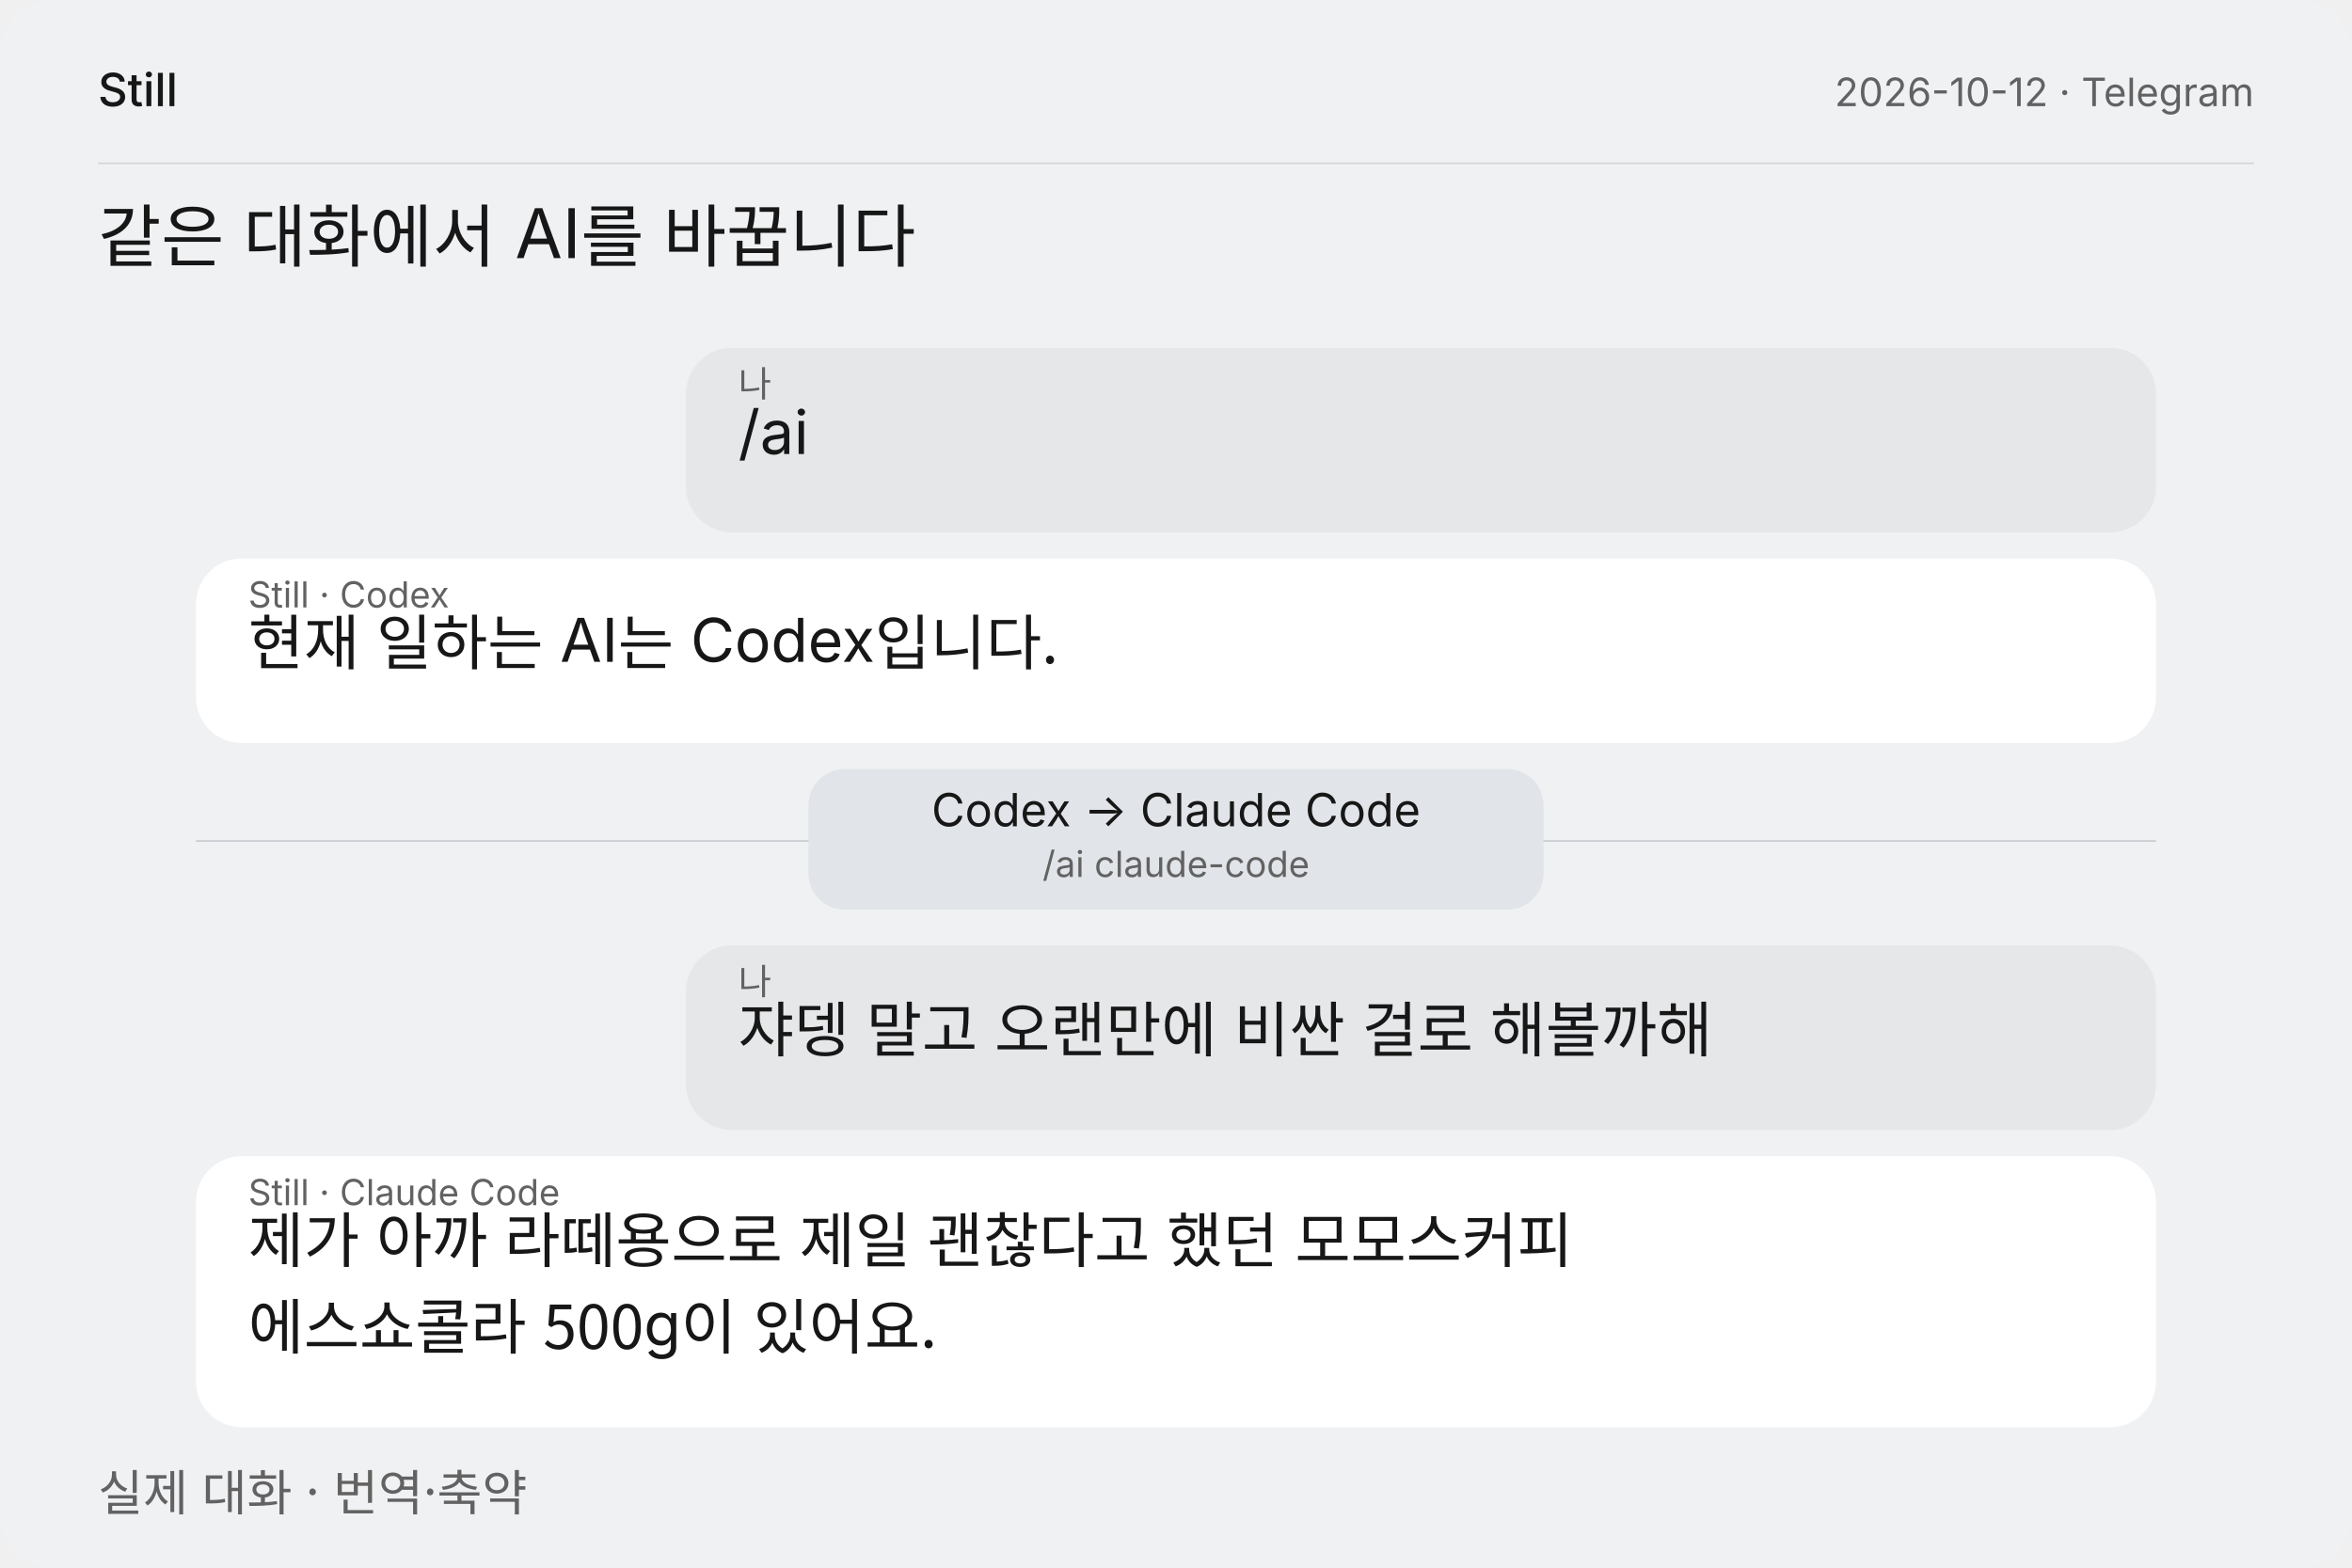
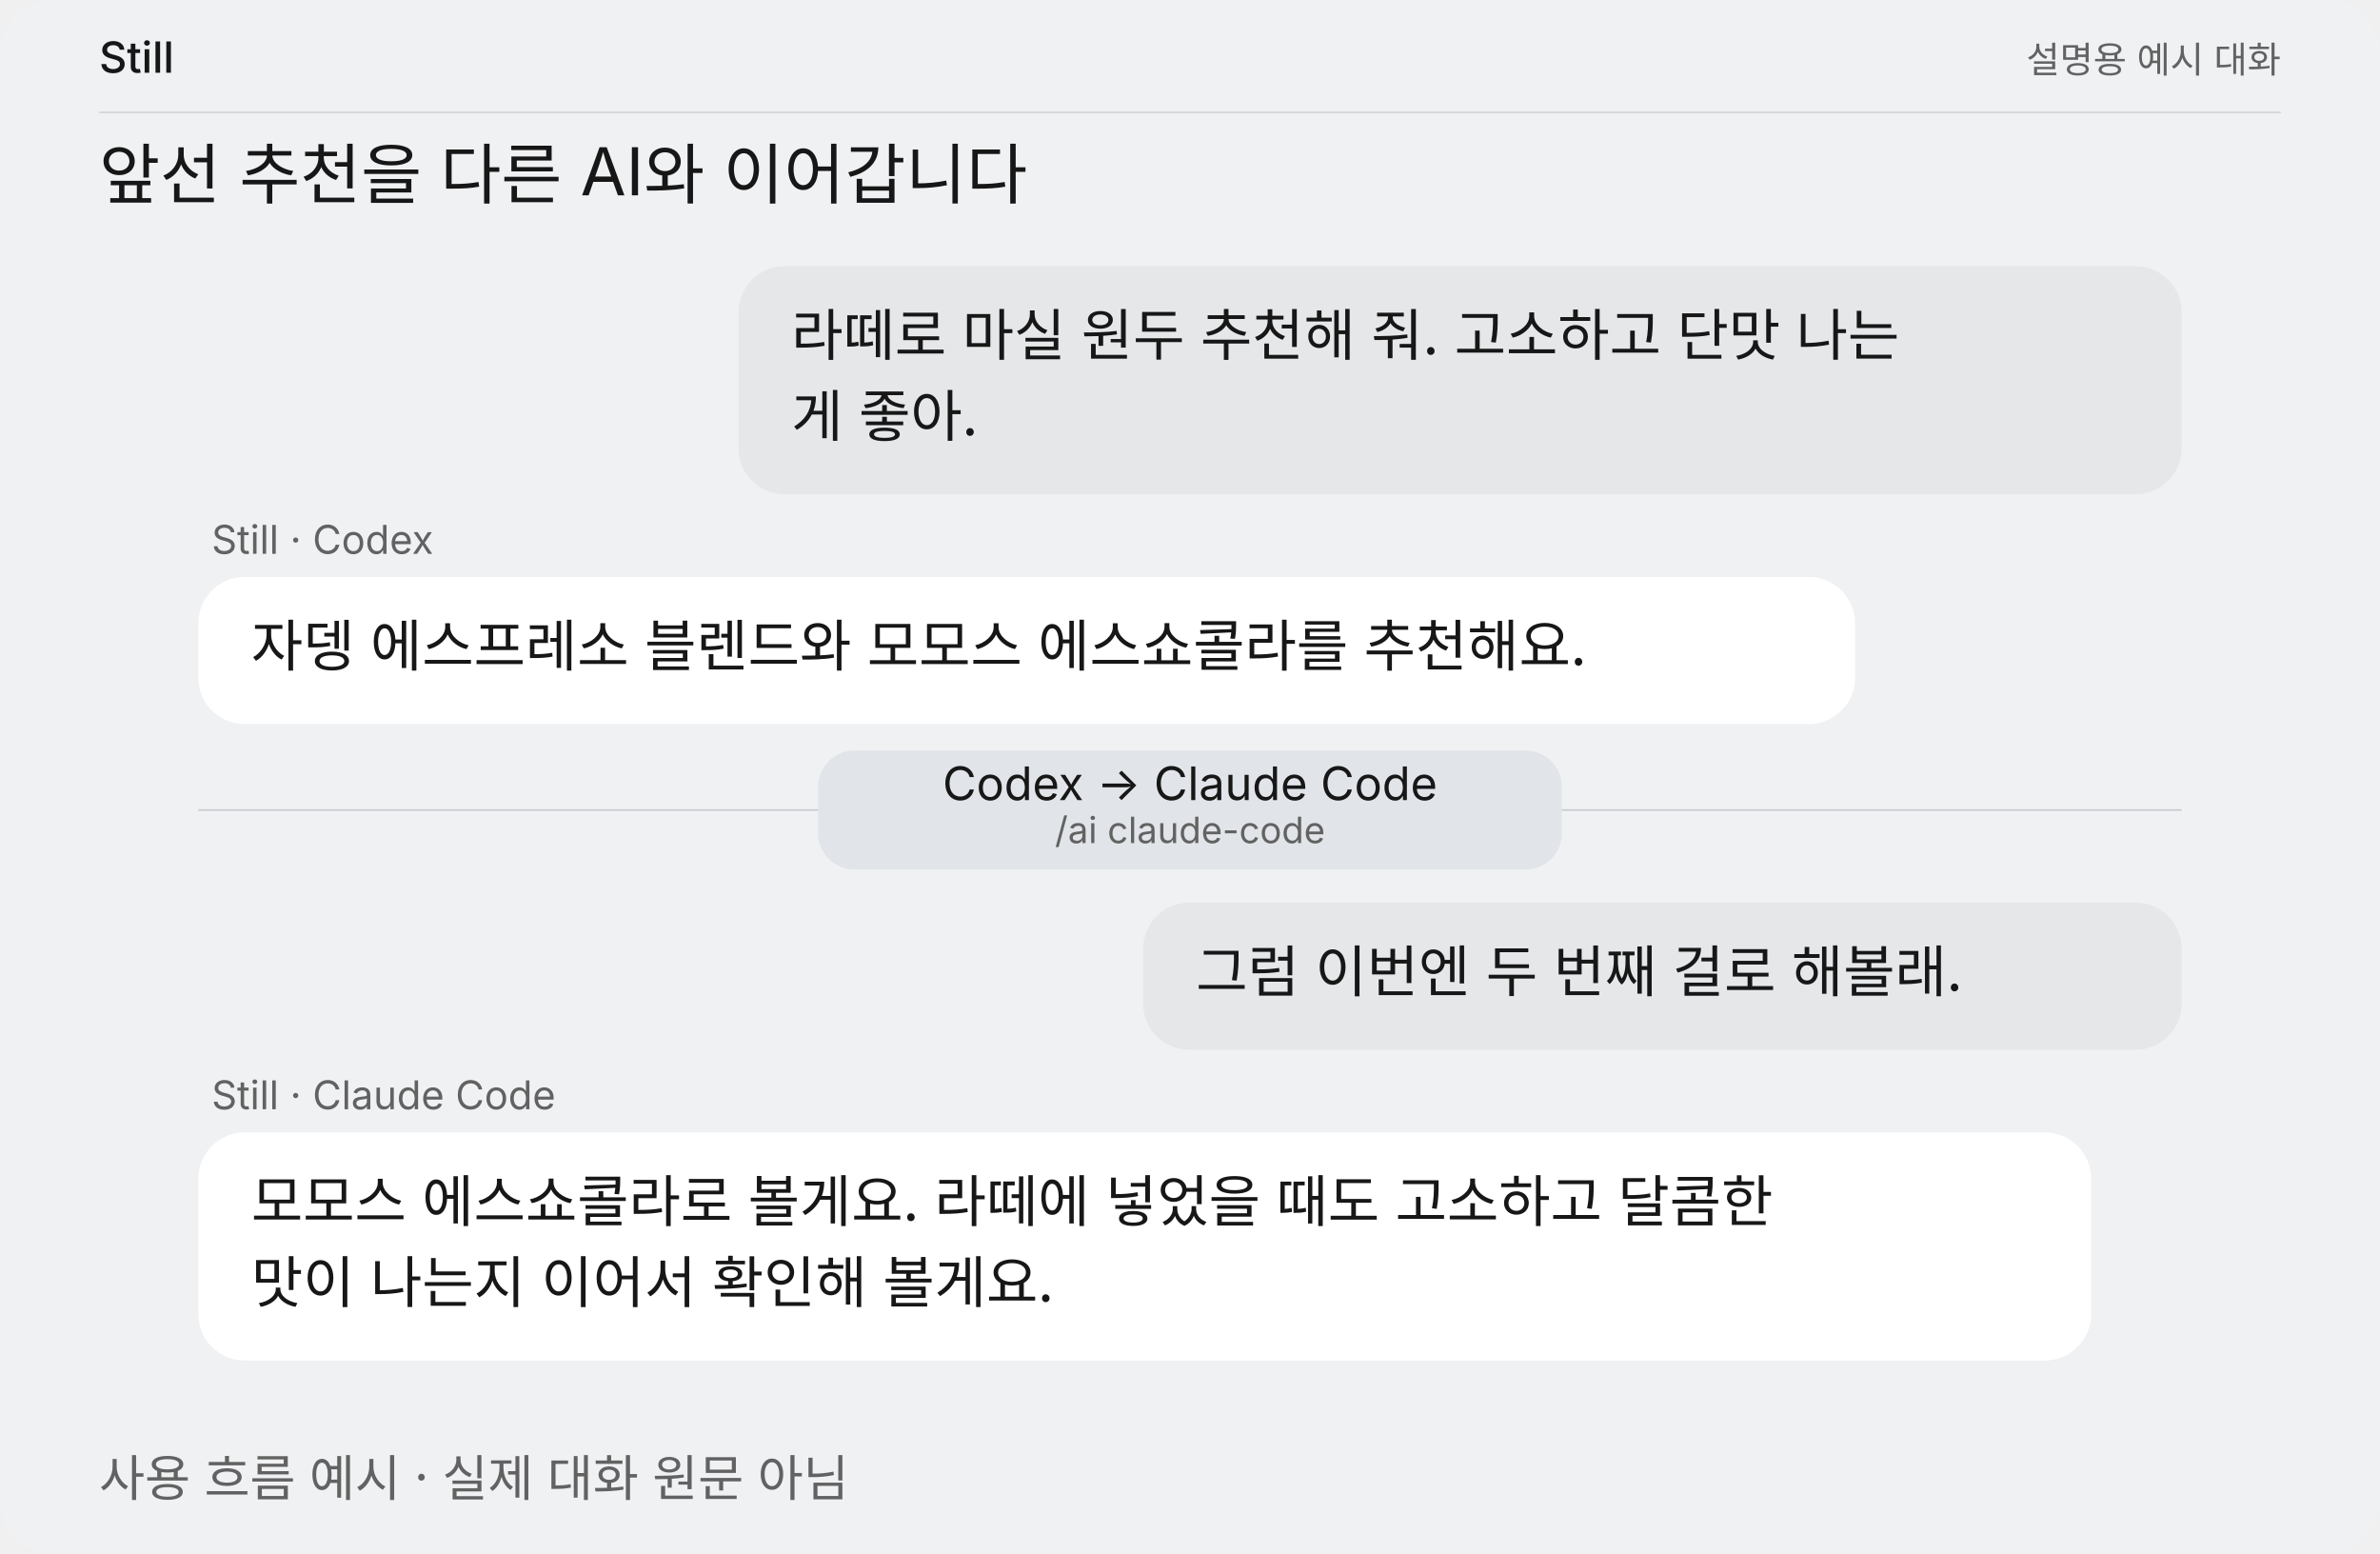
- <svg xmlns="http://www.w3.org/2000/svg" width="1440" height="960" viewBox="0 0 1440 960" xml:lang="ko">
-   <rect width="1440" height="960" rx="32" fill="#f0f1f3" />
+ <svg xmlns="http://www.w3.org/2000/svg" width="1440" height="940" viewBox="0 0 1440 940" xml:lang="ko">
+   <rect width="1440" height="940" rx="32" fill="#f0f1f3" />
  <g font-family="system-ui, -apple-system, sans-serif">
-     <text x="60" y="65" font-size="28" font-weight="550" fill="#171717">Still</text>
-     <text x="1380" y="65" text-anchor="end" font-size="24" fill="#626262">2026-10-12 · Telegram</text>
-     <path d="M60 100H1380" stroke="#d5d5d5" />
-     <text x="60" y="160" font-size="42" fill="#171717">같은 대화에서 AI를 바꿉니다</text>
-     <g transform="translate(0 0)">
-       <rect x="420" y="213" width="900" height="113" rx="28" fill="#e5e7e9" />
-       <text x="452" y="243" font-size="22" fill="#626262">나</text>
-       <text x="452" y="278" font-size="37" fill="#171717">/ai</text>
-       <rect x="120" y="342" width="1200" height="113" rx="28" fill="#ffffff" />
-       <text x="152" y="372" font-size="22" fill="#626262">Still · Codex</text>
-       <text x="152" y="407" font-size="37" fill="#171717">현재 일하는 AI는 Codex입니다.</text>
-       <path d="M120 515H1320" stroke="#c7cbd0" />
-       <rect x="495.0" y="471" width="450" height="86" rx="22" fill="#e1e4e8" />
-       <text x="720.0" y="506" text-anchor="middle" font-size="28" fill="#171717">Codex → Claude Code</text>
-       <text x="720.0" y="537" text-anchor="middle" font-size="22" fill="#626262">/ai claude-code</text>
-       <rect x="420" y="579" width="900" height="113" rx="28" fill="#e5e7e9" />
-       <text x="452" y="609" font-size="22" fill="#626262">나</text>
-       <text x="452" y="644" font-size="37" fill="#171717">쟈뎅 말고 오랜만에 비싼 걸로 해볼까해</text>
-       <rect x="120" y="708" width="1200" height="166" rx="28" fill="#ffffff" />
-       <text x="152" y="738" font-size="22" fill="#626262">Still · Claude Code</text>
-       <text x="152" y="773" font-size="37" fill="#171717">제가 아까 라떼용으로 제일 괜찮다고 했던 모모스커피</text>
-       <text x="152" y="826" font-size="37" fill="#171717">에스쇼콜라 500g이 있어요.</text>
+     <text x="60" y="44" font-size="26" font-weight="550" fill="#171717">Still</text>
+     <text x="1380" y="44" text-anchor="end" font-size="22" fill="#626262">설명용 예시 대화</text>
+     <path d="M60 68H1380" stroke="#d5d5d5" />
+     <text x="60" y="120" font-size="40" fill="#171717">앞선 추천을 다른 AI와 이어갑니다</text>
+     <g transform="translate(0 1.0)">
+       <g class="bubble" data-role="user">
+         <rect x="446.8" y="160" width="873.2" height="138" rx="28" fill="#e5e7e9" />
+         <text x="478.8" y="214" font-size="34" fill="#171717">라떼로 마실 원두 추천해 줘. 고소하고 단맛 나는</text>
+         <text x="478.8" y="263" font-size="34" fill="#171717">게 좋아.</text>
+       </g>
+       <text x="128" y="334" font-size="24" fill="#626262">Still · Codex</text>
+       <g class="bubble" data-role="assistant">
+         <rect x="120" y="348" width="1002.4" height="89" rx="28" fill="#ffffff" />
+         <text x="152" y="402" font-size="34" fill="#171717">자뎅 에스프레소 블렌드와 모모스 에스쇼콜라를 추천해요.</text>
+       </g>
+       <path d="M120 489H1320" stroke="#c7cbd0" />
+       <rect x="495.0" y="453" width="450" height="72" rx="22" fill="#e1e4e8" />
+       <text x="720.0" y="483" text-anchor="middle" font-size="28" fill="#171717">Codex → Claude Code</text>
+       <text x="720.0" y="509" text-anchor="middle" font-size="22" fill="#626262">/ai claude-code</text>
+       <g class="bubble" data-role="user">
+         <rect x="691.6" y="545" width="628.4" height="89" rx="28" fill="#e5e7e9" />
+         <text x="723.6" y="599" font-size="34" fill="#171717">그럼 이번엔 두 번째 걸로 해볼래.</text>
+       </g>
+       <text x="128" y="670" font-size="24" fill="#626262">Still · Claude Code</text>
+       <g class="bubble" data-role="assistant">
+         <rect x="120" y="684" width="1145.2" height="138" rx="28" fill="#ffffff" />
+         <text x="152" y="738" font-size="34" fill="#171717">모모스 에스쇼콜라로 볼게요. 라떼에 넣었을 때도 고소하고 달콤한</text>
+         <text x="152" y="787" font-size="34" fill="#171717">맛이 나는지 이어서 확인해 볼게요.</text>
+       </g>
    </g>
-     <text x="60" y="925" font-size="30" fill="#626262">실제 대화 · 번역·축약</text>
+     <text x="60" y="905" font-size="30" fill="#626262">사용 흐름 예시 · 실제 대화 원문 아님</text>
  </g>
</svg>
